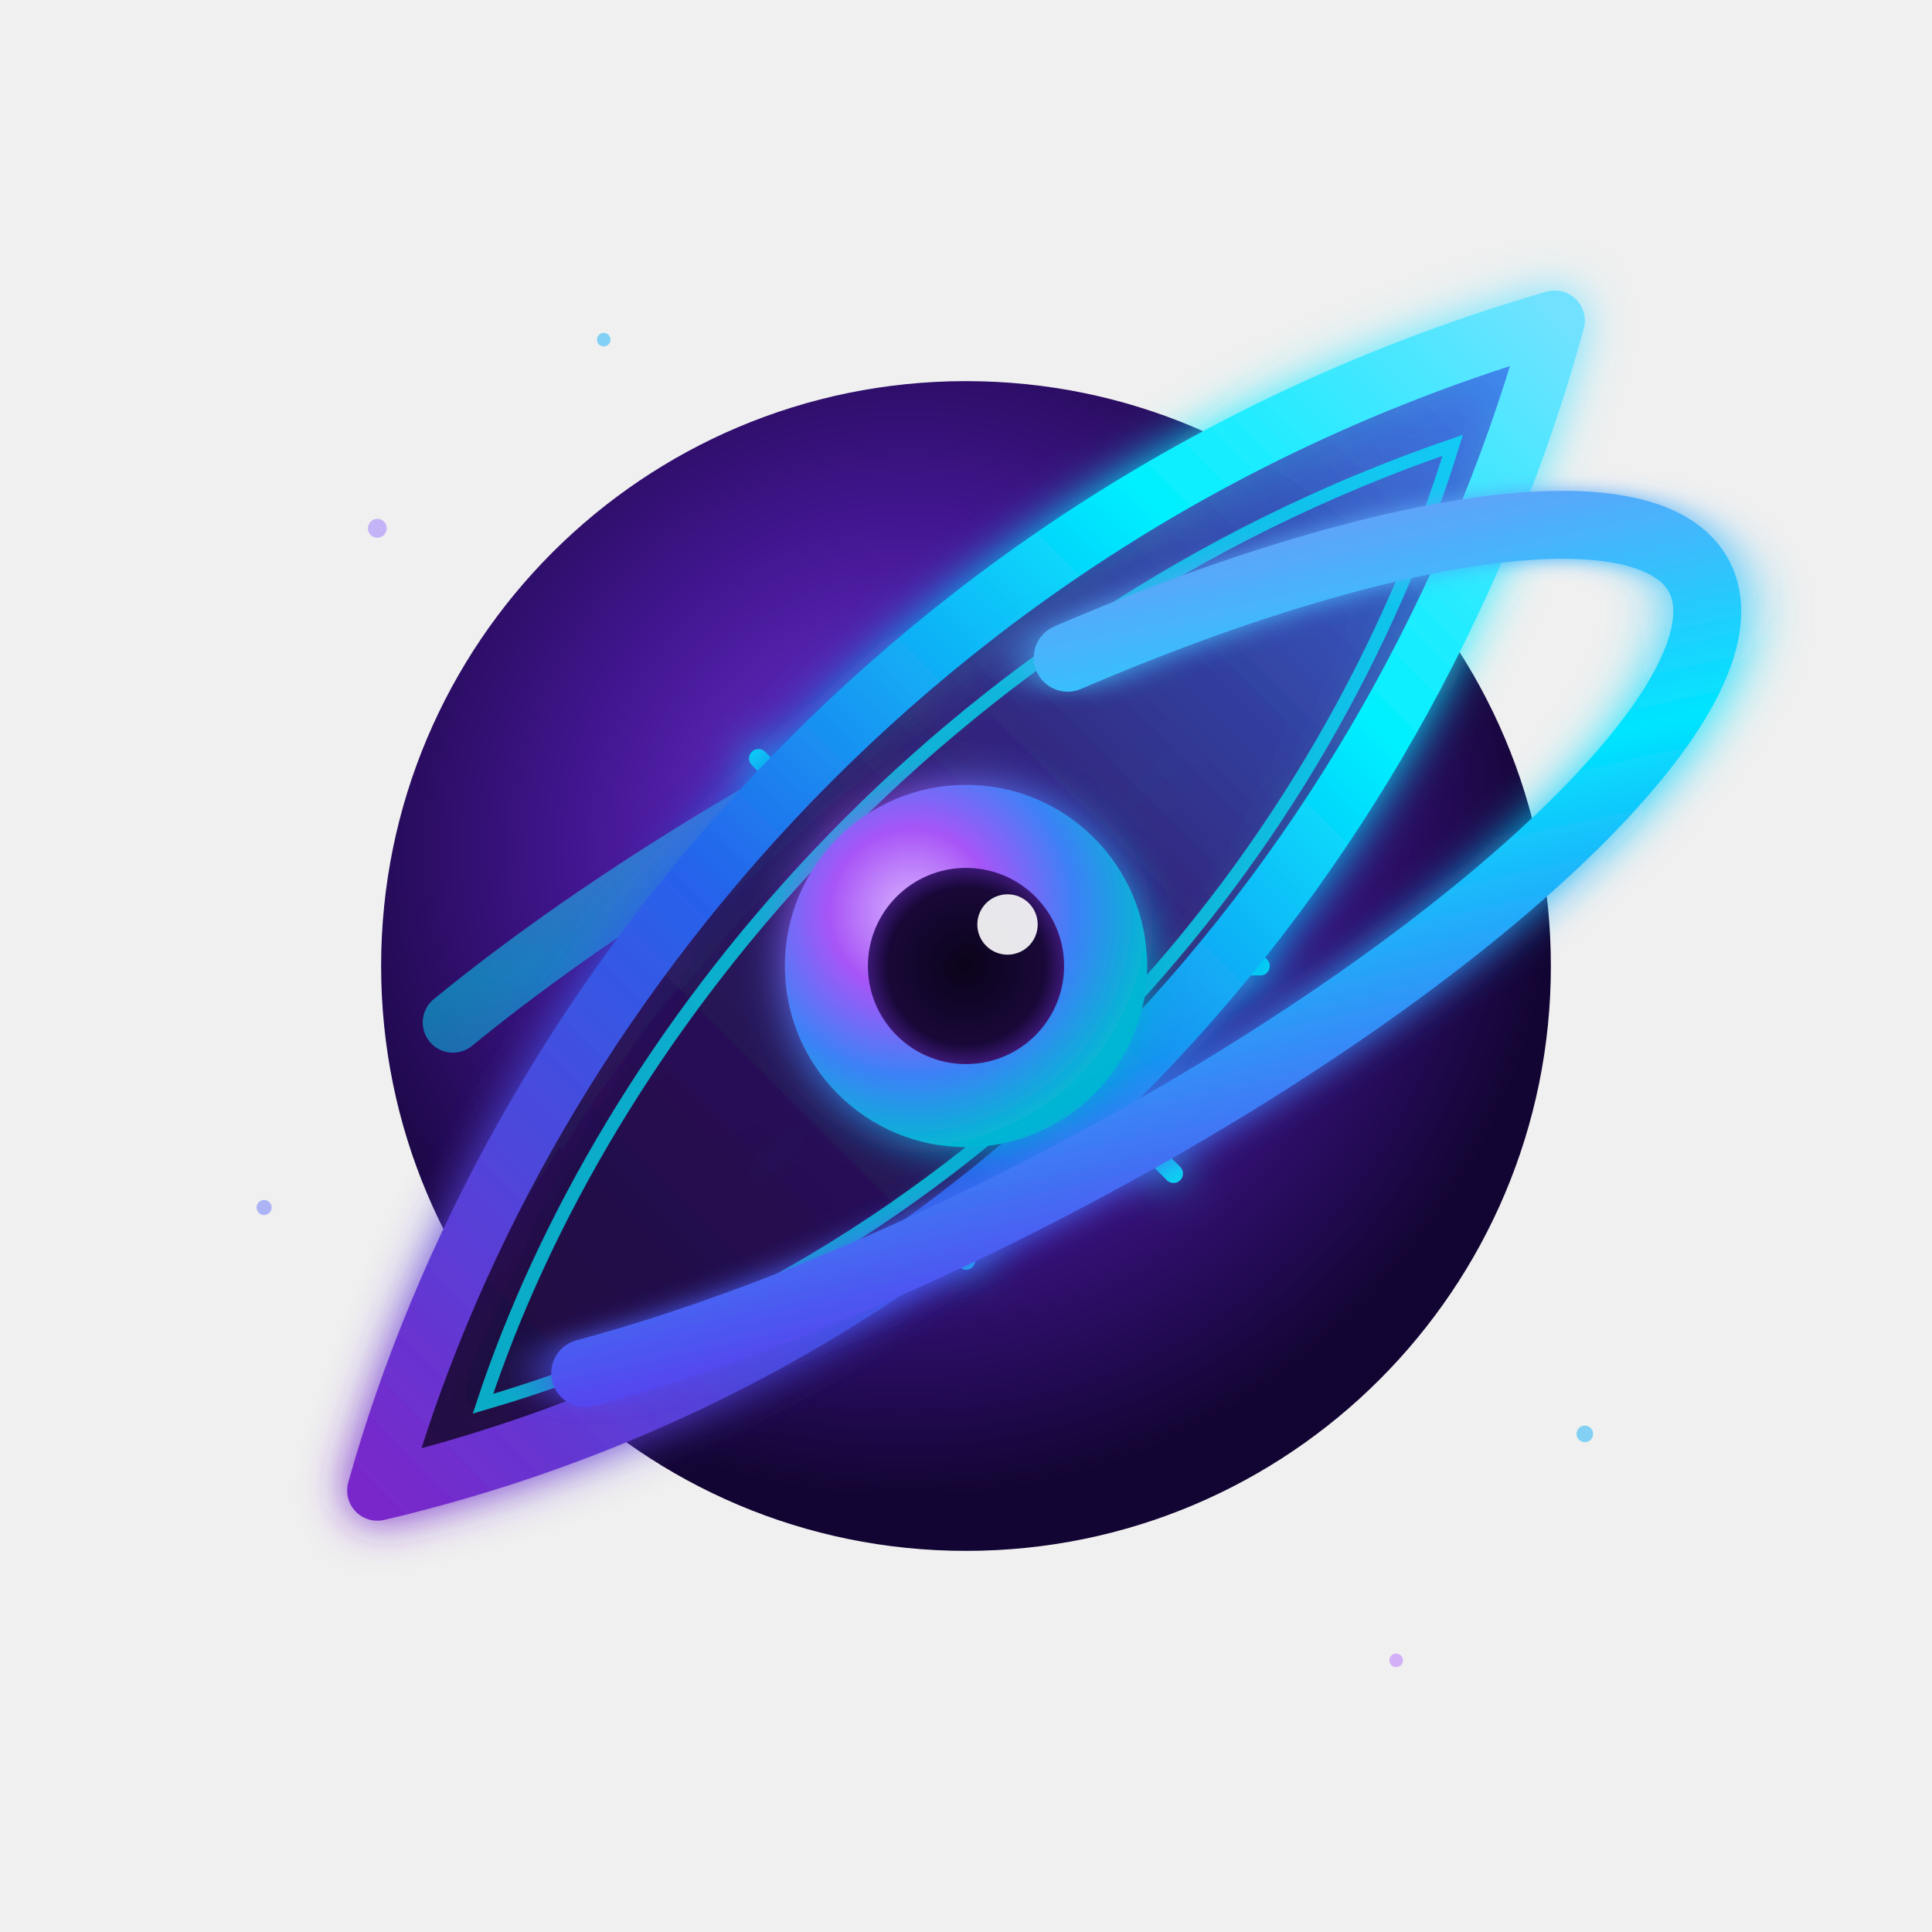
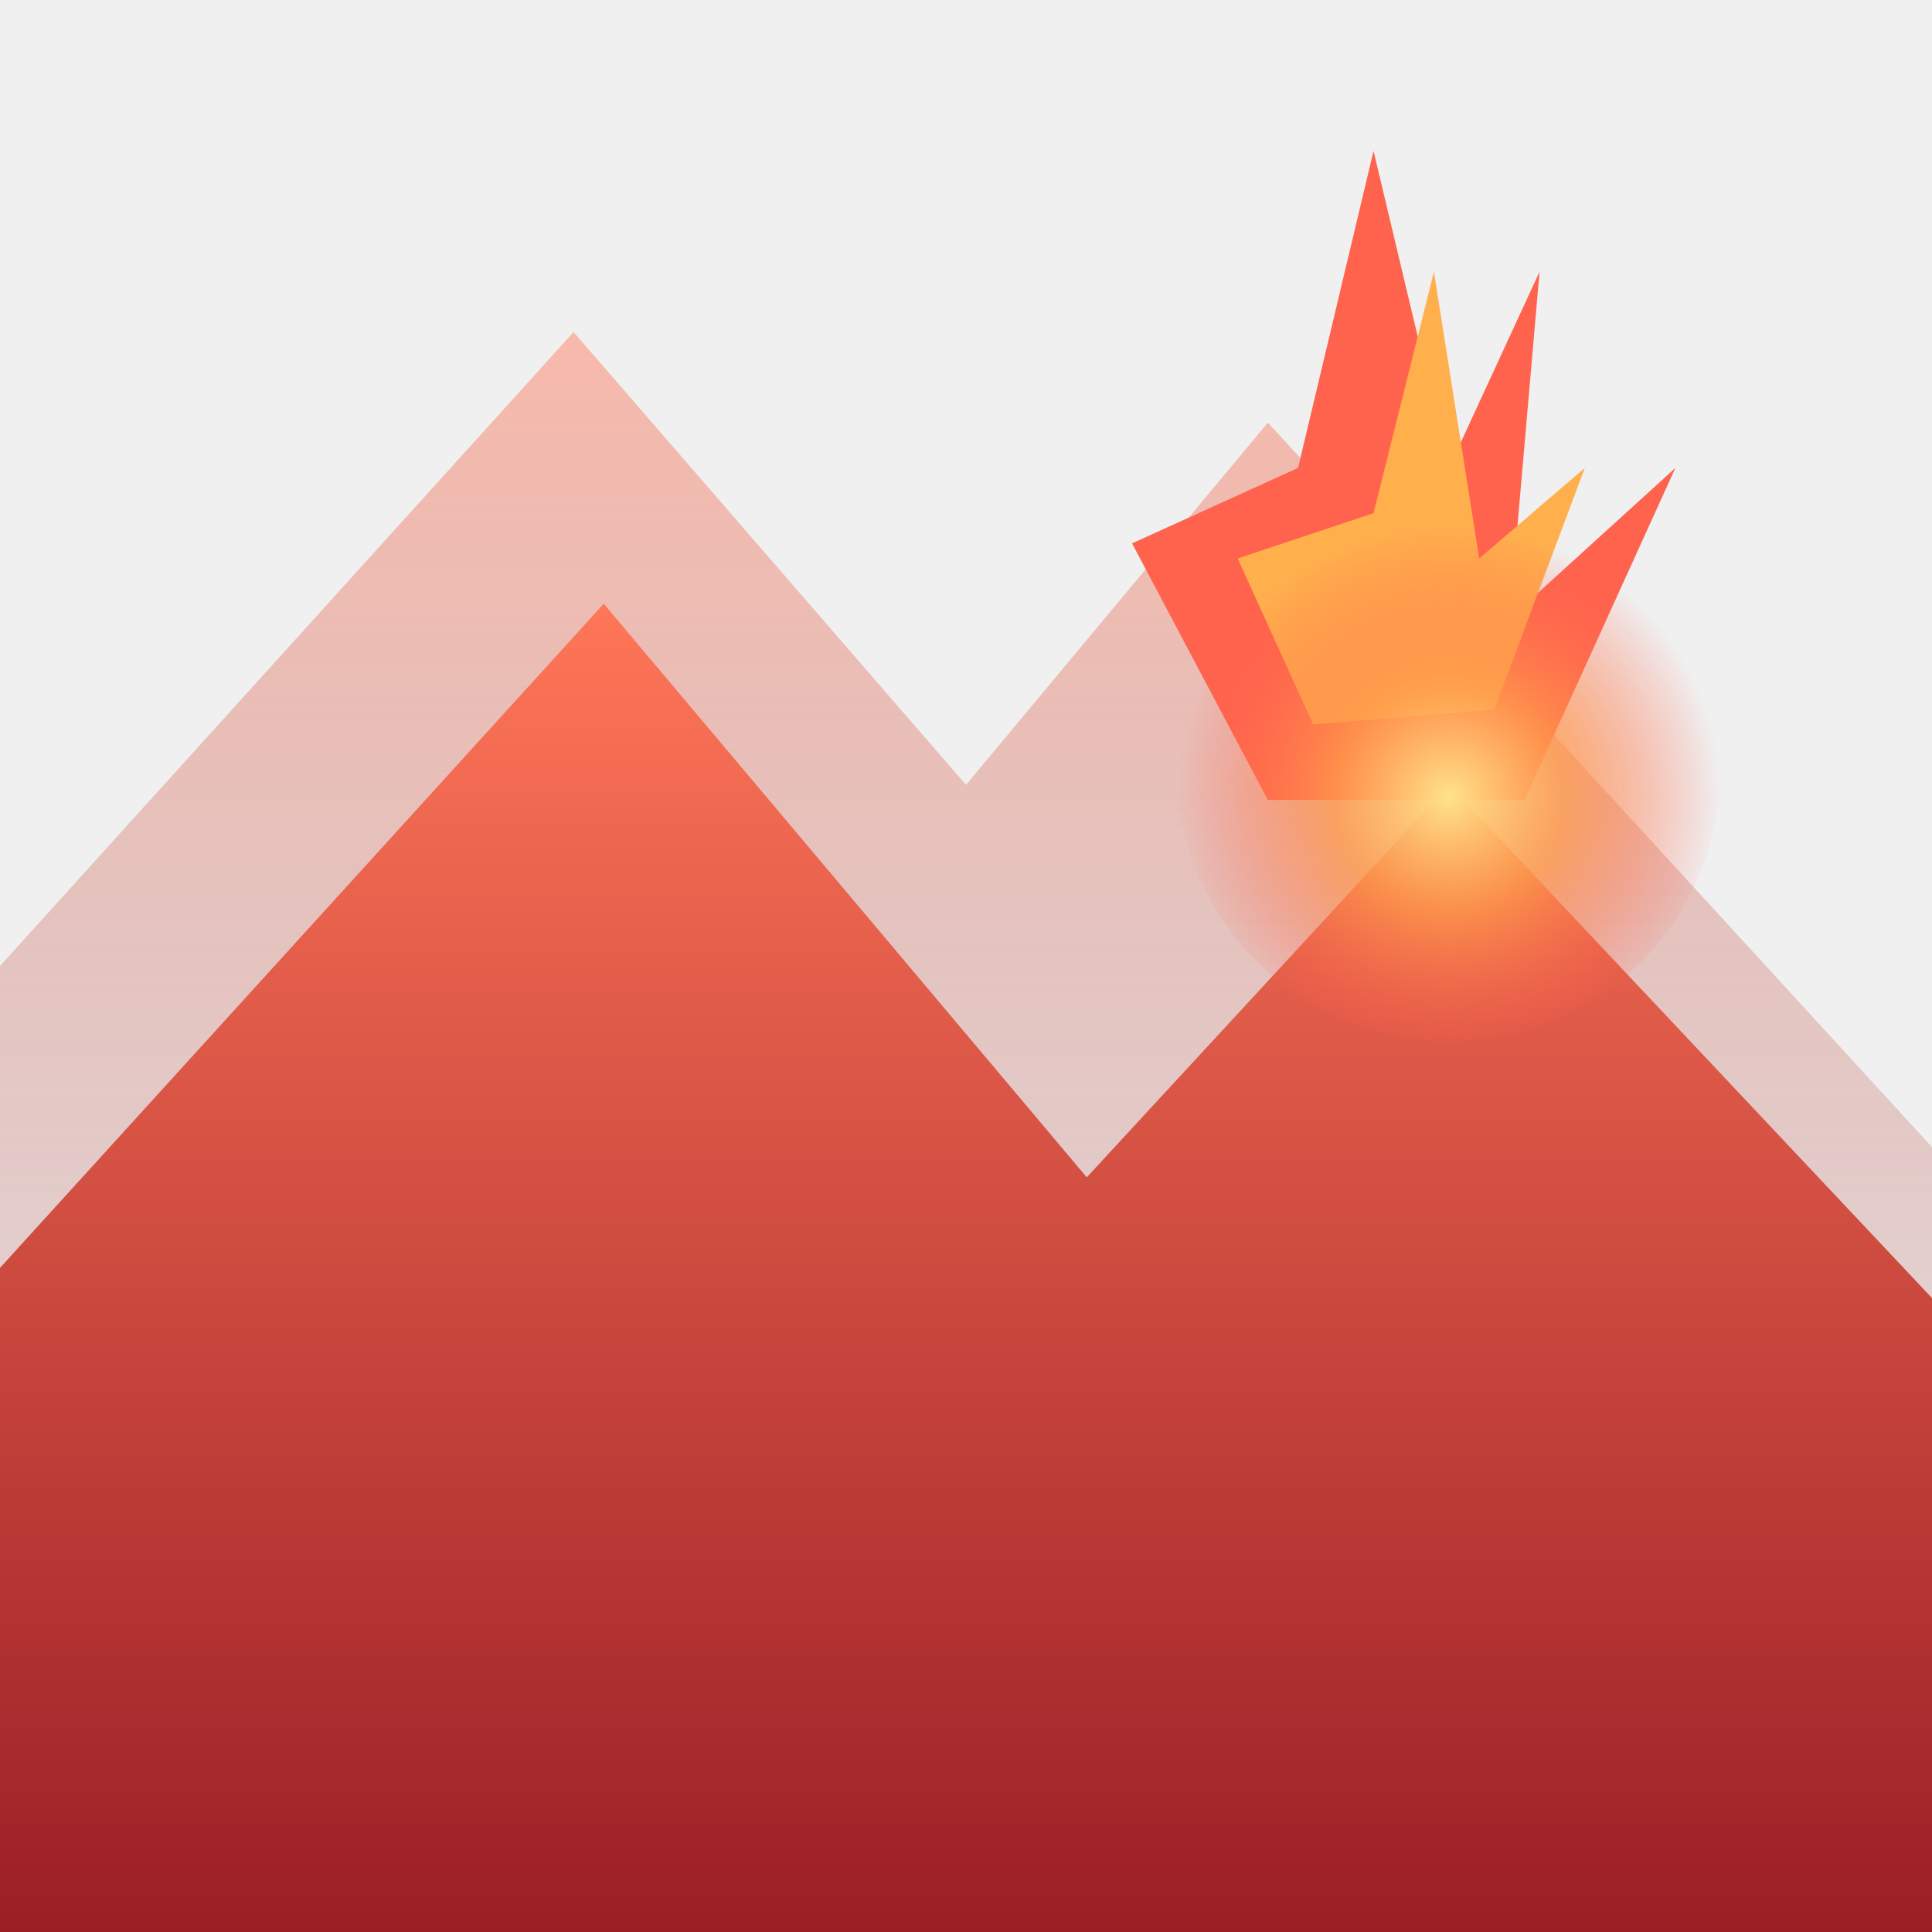
- <svg xmlns="http://www.w3.org/2000/svg" viewBox="0 0 512 512" width="100%" height="100%">
+ <svg xmlns="http://www.w3.org/2000/svg" width="128" height="128" viewBox="0 0 128 128">
  <defs>
-     <radialGradient id="planetGlow" cx="45%" cy="40%" r="55%">
-       <stop offset="0%" stop-color="#7038db" />
-       <stop offset="50%" stop-color="#431692" />
-       <stop offset="85%" stop-color="#220a52" />
-       <stop offset="100%" stop-color="#130533" />
+     <linearGradient id="volcanicBack" x1="0" y1="0" x2="0" y2="1">
+       <stop offset="0" stop-color="#ff7658" stop-opacity="0.45" />
+       <stop offset="1" stop-color="#6d1118" stop-opacity="0" />
+     </linearGradient>
+     <linearGradient id="volcanicFront" x1="0" y1="0" x2="0" y2="1">
+       <stop offset="0" stop-color="#ff7658" />
+       <stop offset="1" stop-color="#9b1e26" />
+     </linearGradient>
+     <radialGradient id="lavaGlow" cx="0.5" cy="0.55" r="0.5">
+       <stop offset="0" stop-color="#ffe38a" />
+       <stop offset="0.42" stop-color="#ff9a4b" stop-opacity="0.8" />
+       <stop offset="1" stop-color="#ff5a4c" stop-opacity="0" />
    </radialGradient>
-     <linearGradient id="ringGrad" x1="0%" y1="100%" x2="100%" y2="0%">
-       <stop offset="0%" stop-color="#6322ea" />
-       <stop offset="30%" stop-color="#3b82f6" />
-       <stop offset="60%" stop-color="#00e5ff" />
-       <stop offset="100%" stop-color="#818cf8" />
-     </linearGradient>
-     <linearGradient id="eyeOuterGrad" x1="0%" y1="100%" x2="100%" y2="0%">
-       <stop offset="0%" stop-color="#7928ca" />
-       <stop offset="40%" stop-color="#2563eb" />
-       <stop offset="75%" stop-color="#00f0ff" />
-       <stop offset="100%" stop-color="#70e2ff" />
-     </linearGradient>
-     <linearGradient id="eyeFillGrad" x1="0%" y1="100%" x2="100%" y2="0%">
-       <stop offset="0%" stop-color="#1a0b36" stop-opacity="0.95" />
-       <stop offset="50%" stop-color="#2e1564" stop-opacity="0.9" />
-       <stop offset="100%" stop-color="#3b82f6" stop-opacity="0.85" />
-     </linearGradient>
-     <radialGradient id="pupilGlow" cx="35%" cy="35%" r="65%">
-       <stop offset="0%" stop-color="#d8b4fe" />
-       <stop offset="35%" stop-color="#a855f7" />
-       <stop offset="70%" stop-color="#3b82f6" />
-       <stop offset="100%" stop-color="#06b6d4" />
-     </radialGradient>
-     <radialGradient id="innerVoid" cx="50%" cy="50%" r="50%">
-       <stop offset="0%" stop-color="#0b031a" />
-       <stop offset="80%" stop-color="#180838" />
-       <stop offset="100%" stop-color="#3b1875" />
-     </radialGradient>
-     <filter id="neonGlow" x="-30%" y="-30%" width="160%" height="160%">
-       <feGaussianBlur stdDeviation="6" result="blur" />
-       <feMerge>
-         <feMergeNode in="blur" />
-         <feMergeNode in="SourceGraphic" />
-       </feMerge>
-     </filter>
  </defs>
-   <g opacity="0.6">
-     <circle cx="100" cy="140" r="2.5" fill="#a78bfa" />
-     <circle cx="160" cy="90" r="1.8" fill="#38bdf8" />
-     <circle cx="420" cy="380" r="2.2" fill="#38bdf8" />
-     <circle cx="370" cy="440" r="1.8" fill="#c084fc" />
-     <circle cx="450" cy="180" r="2" fill="#e0e7ff" />
-     <circle cx="70" cy="320" r="2" fill="#818cf8" />
-   </g>
-   <circle cx="256" cy="256" r="155" fill="url(#planetGlow)" />
-   <g transform="rotate(-28 256 256)">
-     <ellipse cx="256" cy="256" rx="220" ry="62" fill="none" stroke="url(#ringGrad)" stroke-width="16" stroke-dasharray="380 400" stroke-dashoffset="190" opacity="0.5" stroke-linecap="round" />
-   </g>
-   <g stroke="#00f0ff" stroke-width="5" stroke-linecap="round" opacity="0.9" filter="url(#neonGlow)">
-     <line x1="256" y1="178" x2="256" y2="192" />
-     <line x1="256" y1="320" x2="256" y2="334" />
-     <line x1="178" y1="256" x2="192" y2="256" />
-     <line x1="320" y1="256" x2="334" y2="256" />
-     <line x1="201" y1="201" x2="211" y2="211" />
-     <line x1="301" y1="301" x2="311" y2="311" />
-     <line x1="201" y1="311" x2="211" y2="301" />
-     <line x1="301" y1="211" x2="311" y2="201" />
-   </g>
-   <path d="M 100 395 C 135 270, 240 135, 412 85 C 375 220, 270 355, 100 395 Z" fill="url(#eyeFillGrad)" stroke="url(#eyeOuterGrad)" stroke-width="16" stroke-linejoin="round" stroke-linecap="round" filter="url(#neonGlow)" />
-   <path d="M 128 372 C 160 275, 248 165, 385 118 C 352 225, 265 332, 128 372 Z" fill="none" stroke="#00f0ff" stroke-width="3.5" opacity="0.7" />
-   <circle cx="256" cy="256" r="48" fill="url(#pupilGlow)" filter="url(#neonGlow)" />
-   <circle cx="256" cy="256" r="26" fill="url(#innerVoid)" />
-   <circle cx="267" cy="245" r="8" fill="#ffffff" opacity="0.9" />
-   <g transform="rotate(-28 256 256)">
-     <ellipse cx="256" cy="256" rx="220" ry="62" fill="none" stroke="url(#ringGrad)" stroke-width="18" stroke-dasharray="380 400" stroke-dashoffset="0" stroke-linecap="round" filter="url(#neonGlow)" />
-   </g>
+   <path d="M0 64 L38 22 L64 52 L84 28 L128 76 L128 128 L0 128 Z" fill="url(#volcanicBack)" />
+   <path d="M86 31 L91 10 L96 31 L102 18 L100 41 L111 31 L101 53 L84 53 L75 36 Z" fill="#ff634d" />
+   <path d="M91 34 L95 18 L98 37 L105 31 L99 47 L87 48 L82 37 Z" fill="#ffb04d" />
+   <path d="M0 84 L40 40 L72 78 L96 52 L128 86 L128 128 L0 128 Z" fill="url(#volcanicFront)" />
+   <circle cx="96" cy="51" r="18" fill="url(#lavaGlow)" />
</svg>
